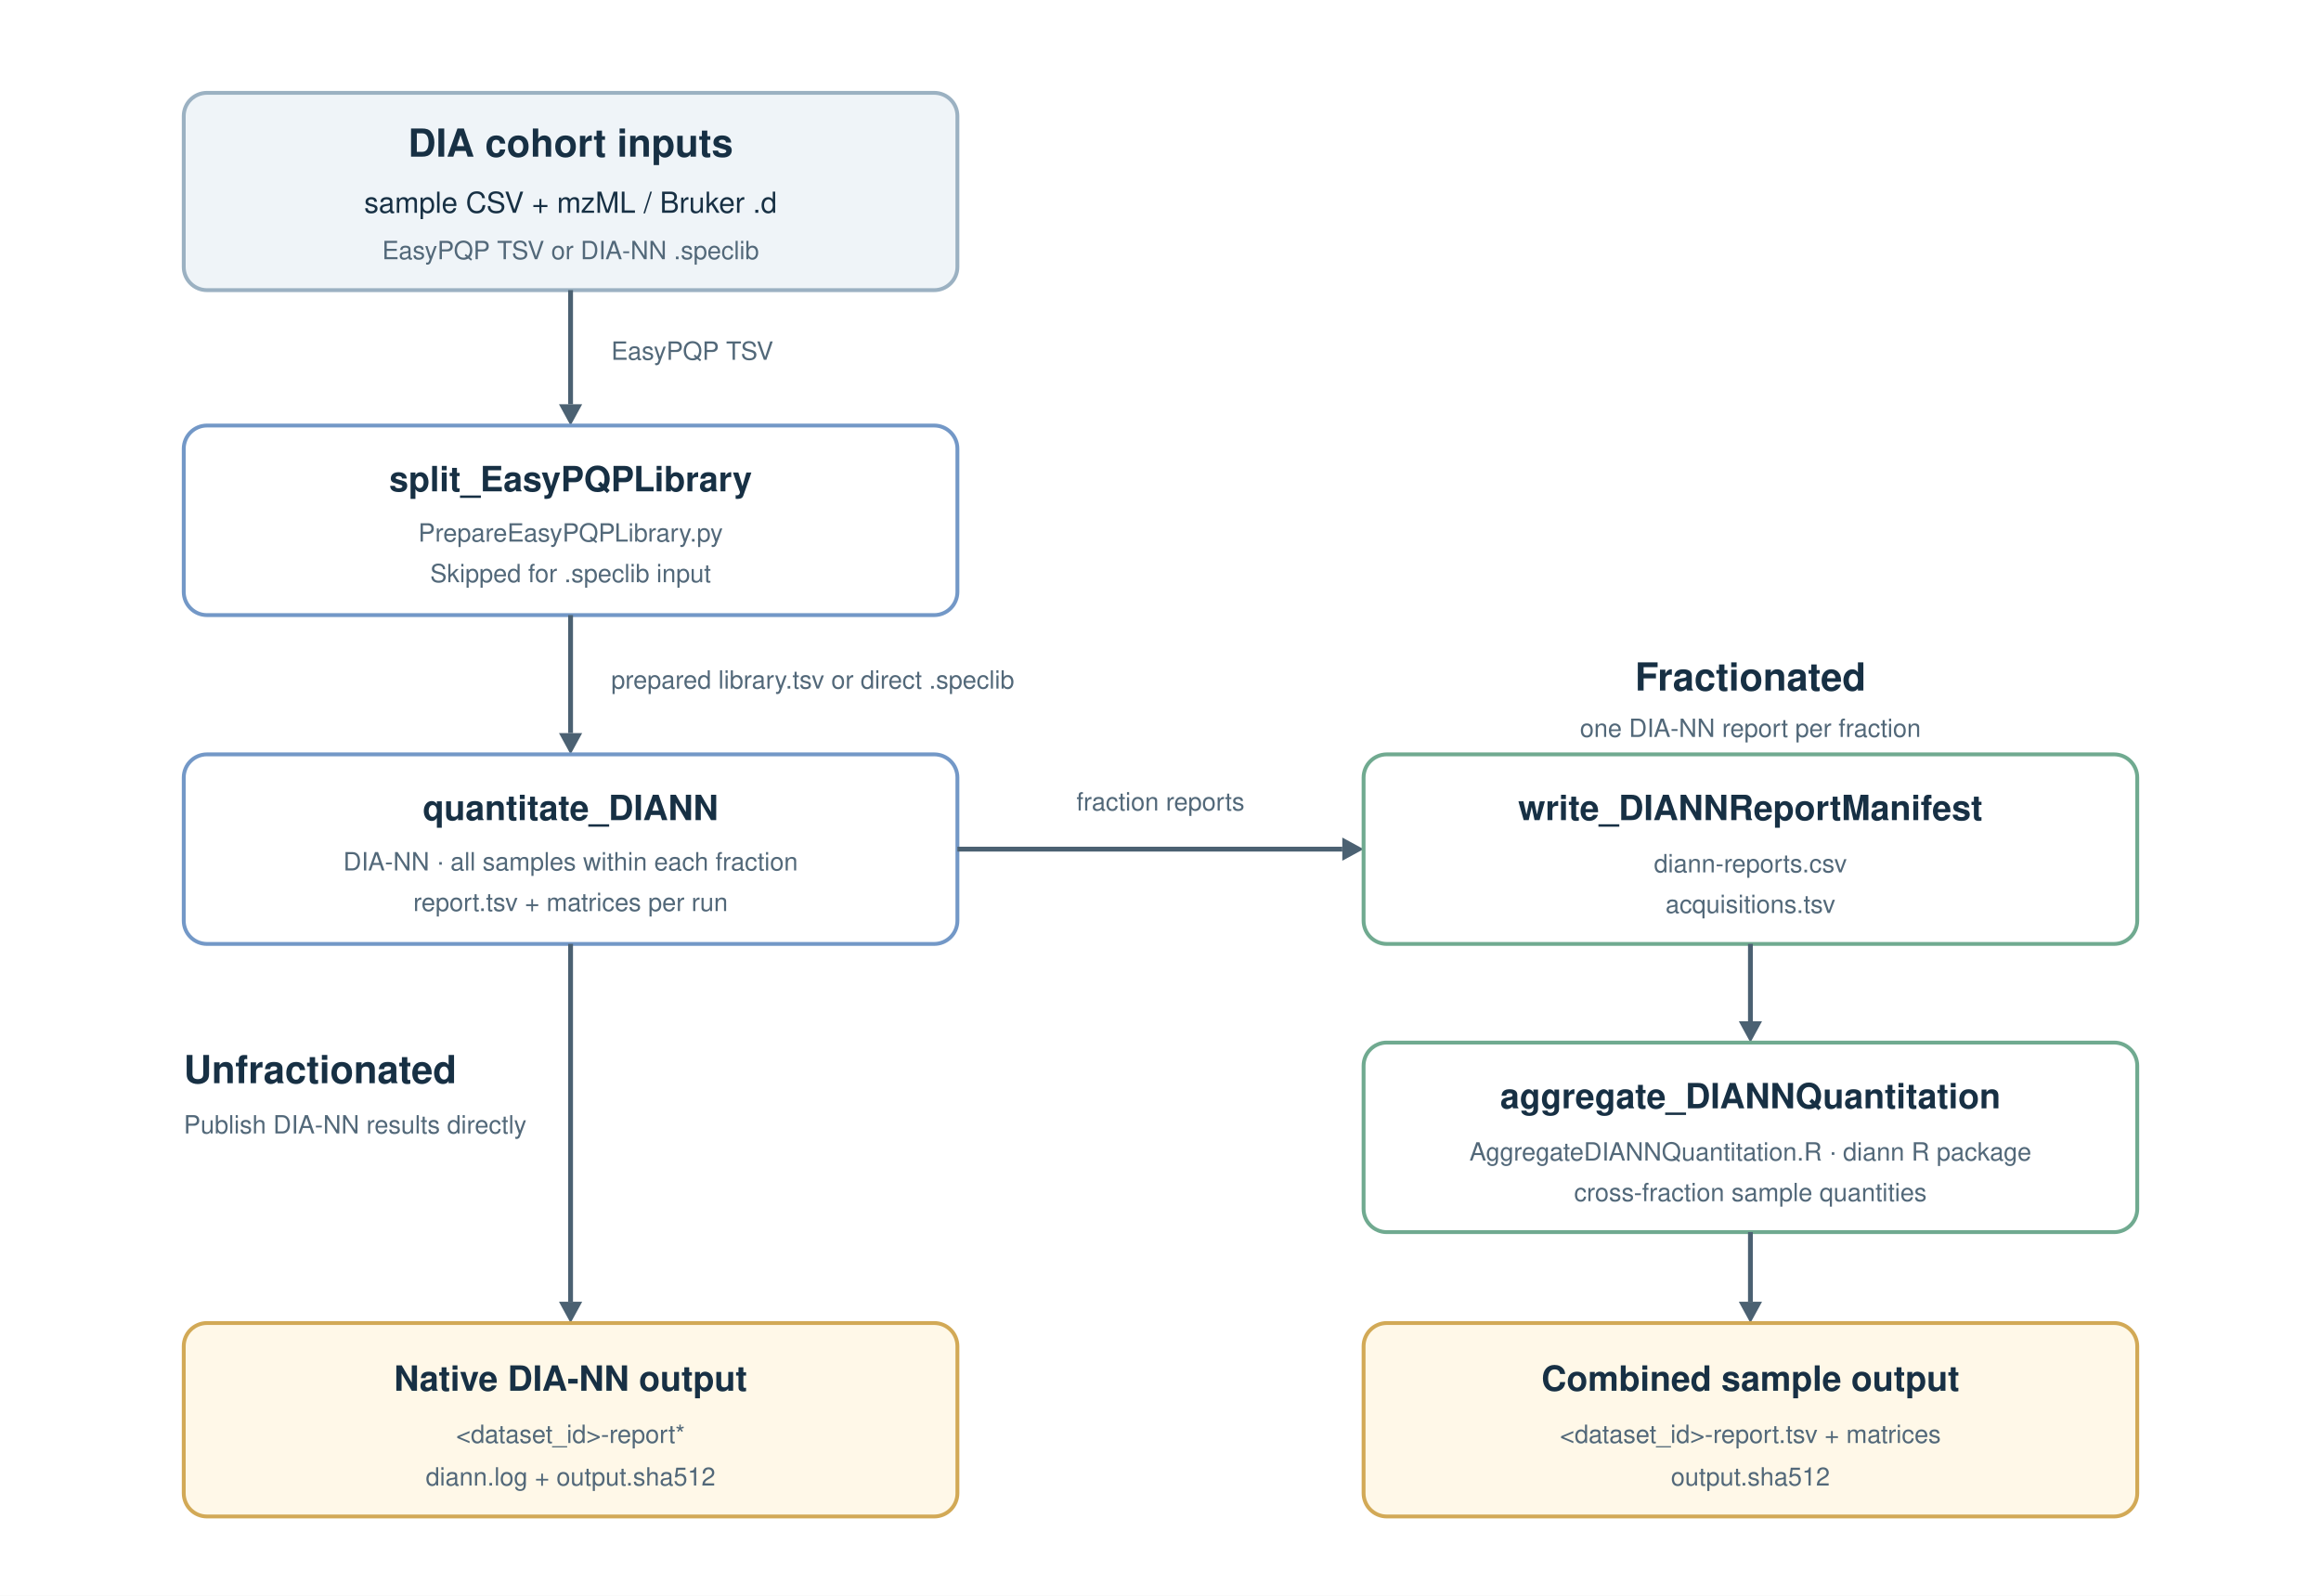
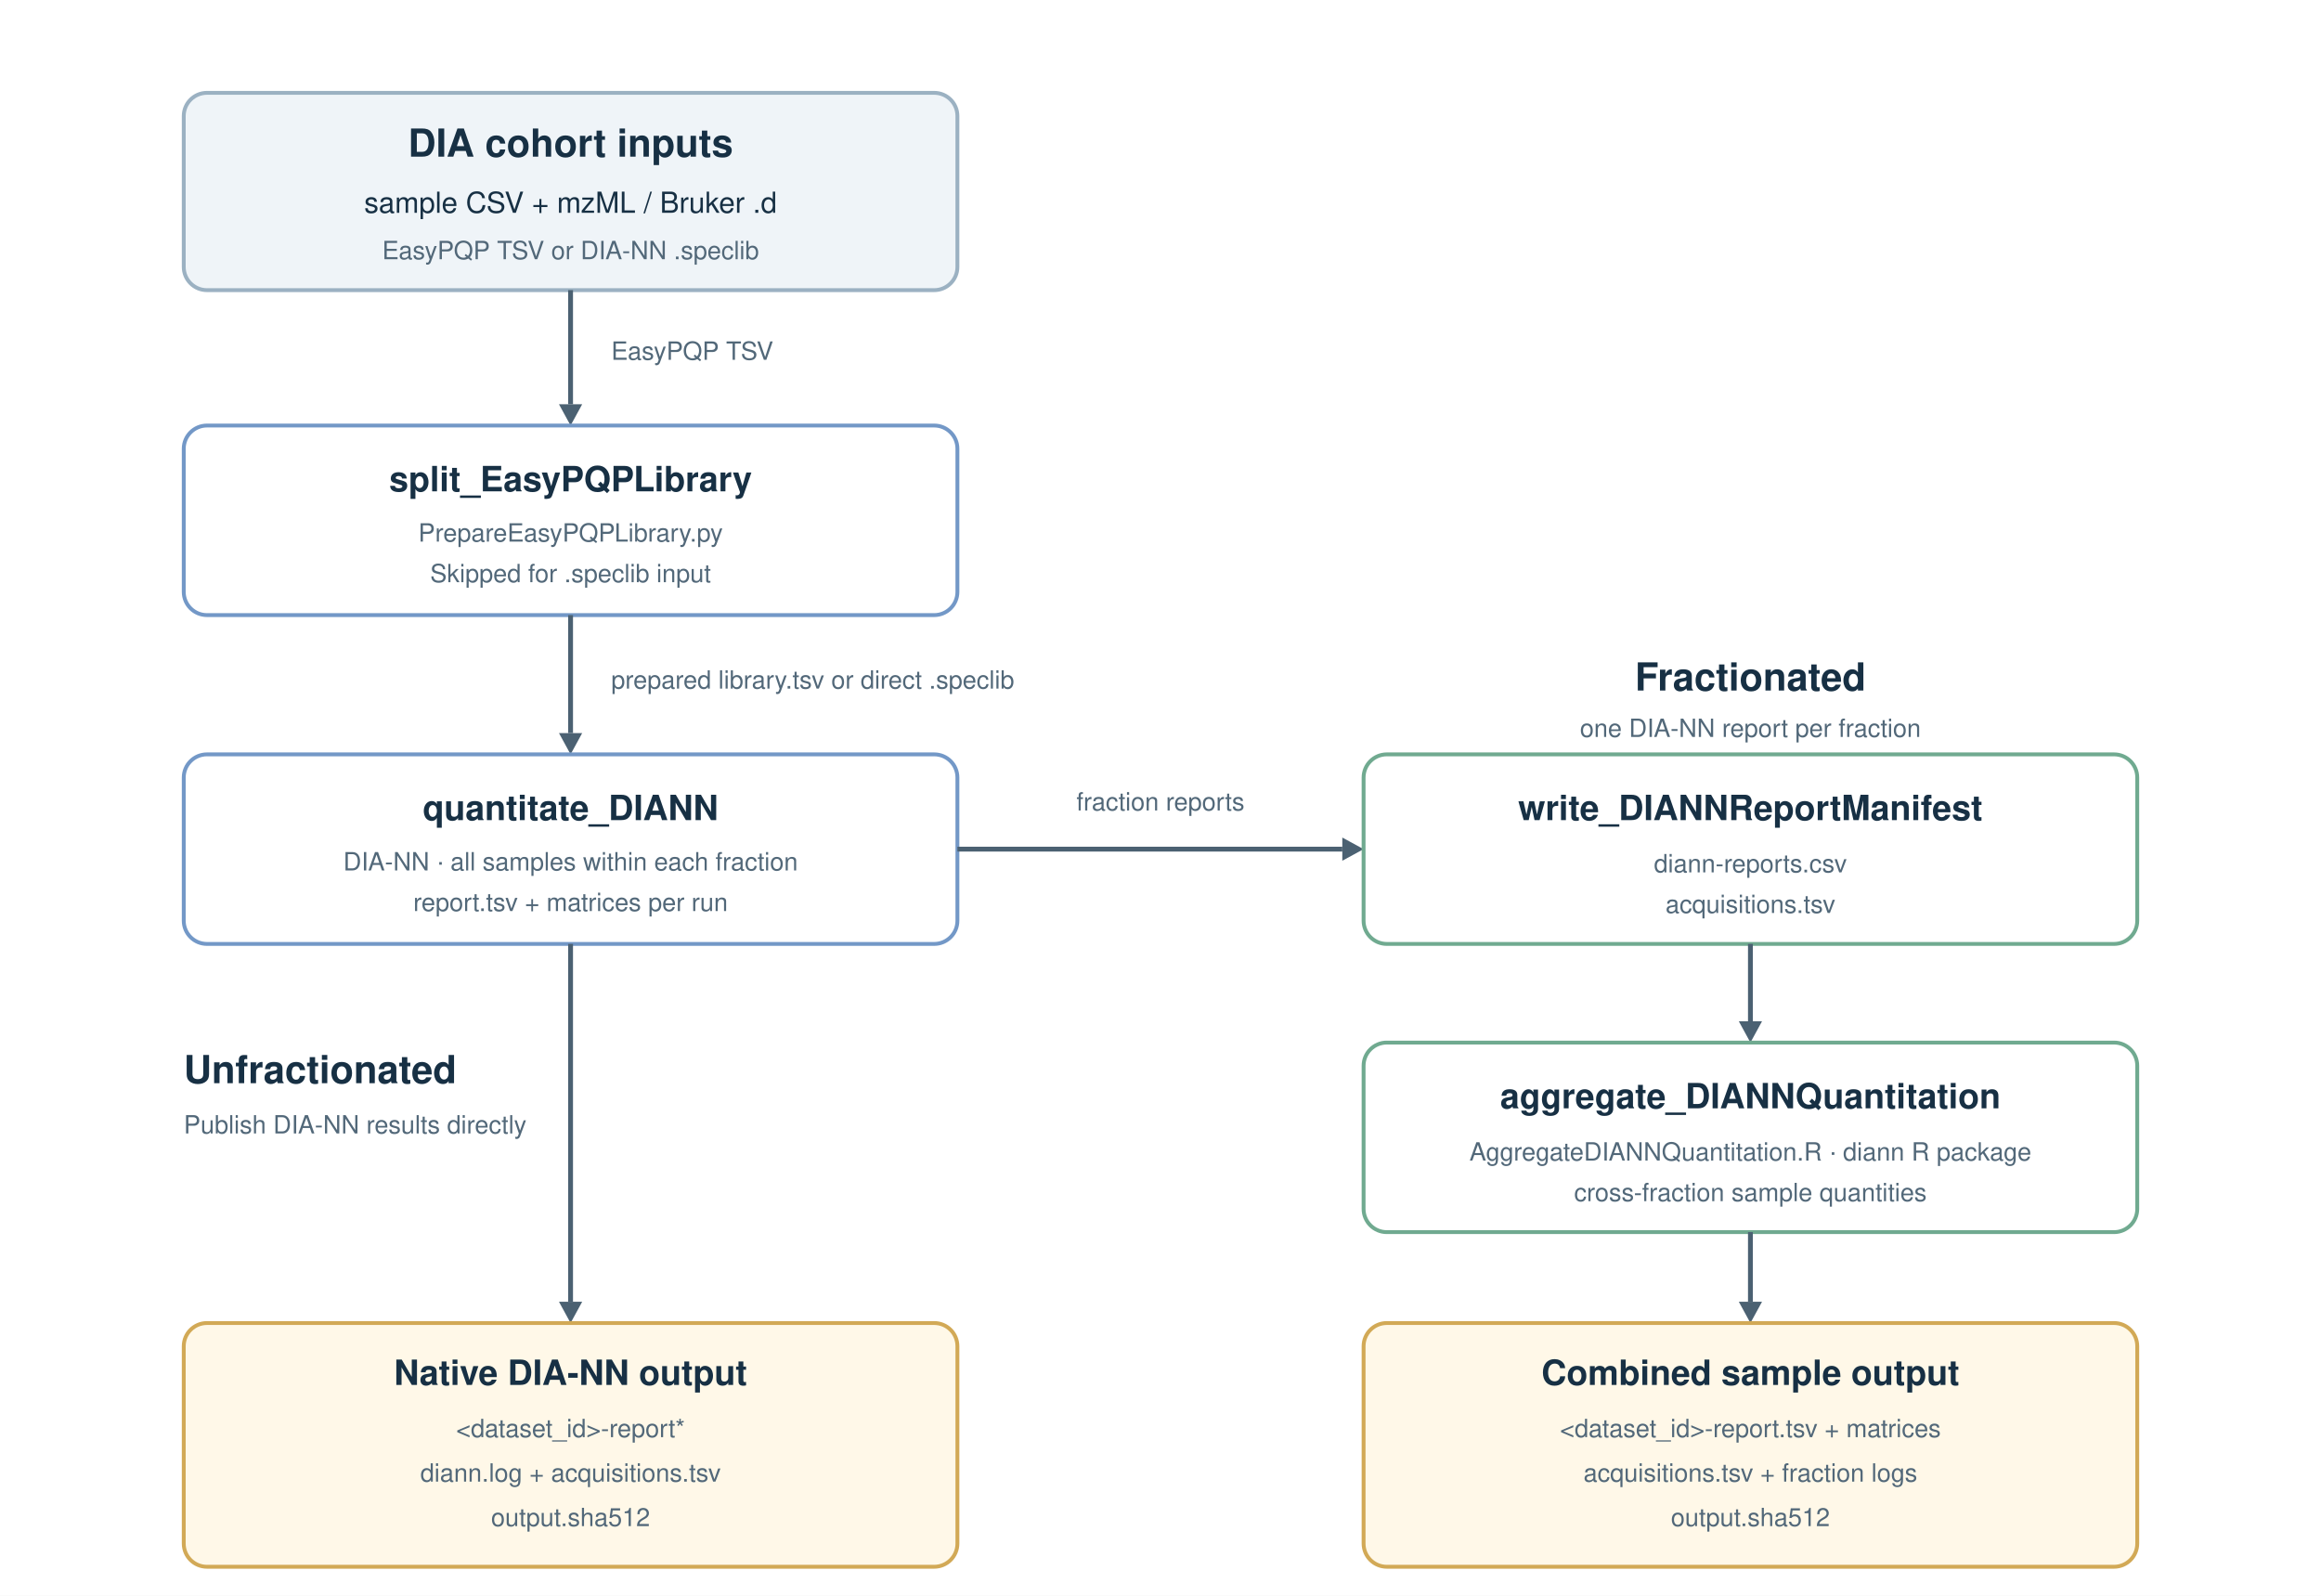
<svg xmlns="http://www.w3.org/2000/svg" width="1200" height="825" viewBox="0 0 1200 825" role="img" aria-labelledby="title description">
  <defs>
    <style>
      .heading { font-family: Helvetica, Arial, sans-serif; font-size: 20px; font-weight: 700; fill: #173044; }
      .title { font-family: Helvetica, Arial, sans-serif; font-size: 18px; font-weight: 700; fill: #173044; }
      .body { font-family: Helvetica, Arial, sans-serif; font-size: 15px; fill: #173044; }
      .small { font-family: Helvetica, Arial, sans-serif; font-size: 13px; fill: #526879; }
      .center { text-anchor: middle; }
      .line { fill: none; stroke: #4b6172; stroke-width: 2.5; }
      .arrowhead { fill: #4b6172; }
      .input { fill: #eff4f8; stroke: #9bb1c2; stroke-width: 2; }
      .process { fill: #fff; stroke: #7398c7; stroke-width: 2; }
      .fraction-process { fill: #fff; stroke: #70aa90; stroke-width: 2; }
      .output { fill: #fff8e8; stroke: #d2a956; stroke-width: 2; }
    </style>
  </defs>
  <rect width="1200" height="825" fill="#fff" />
  <rect class="input" x="95" y="48" width="400" height="102" rx="12" />
  <text class="heading center" x="295" y="81">DIA cohort inputs</text>
  <text class="body center" x="295" y="110">sample CSV + mzML / Bruker .d</text>
  <text class="small center" x="295" y="134">EasyPQP TSV or DIA-NN .speclib</text>
  <path class="line" d="M 295 150 V 209" />
  <path class="arrowhead" d="M 295 220 L 289 209 H 301 Z" />
  <text class="small" x="316" y="186">EasyPQP TSV</text>
  <rect class="process" x="95" y="220" width="400" height="98" rx="12" />
  <text class="title center" x="295" y="254">split_EasyPQPLibrary</text>
  <text class="small center" x="295" y="280">PrepareEasyPQPLibrary.py</text>
  <text class="small center" x="295" y="301">Skipped for .speclib input</text>
  <path class="line" d="M 295 318 V 379" />
  <path class="arrowhead" d="M 295 390 L 289 379 H 301 Z" />
  <text class="small" x="316" y="356">prepared library.tsv or direct .speclib</text>
  <rect class="process" x="95" y="390" width="400" height="98" rx="12" />
  <text class="title center" x="295" y="424">quantitate_DIANN</text>
  <text class="small center" x="295" y="450">DIA-NN · all samples within each fraction</text>
  <text class="small center" x="295" y="471">report.tsv + matrices per run</text>
  <path class="line" d="M 295 488 V 673" />
  <path class="arrowhead" d="M 295 684 L 289 673 H 301 Z" />
  <text class="heading" x="95" y="560">Unfractionated</text>
  <text class="small" x="95" y="586">Publish DIA-NN results directly</text>
  <path class="line" d="M 495 439 H 694" />
  <path class="arrowhead" d="M 705 439 L 694 433 V 445 Z" />
  <text class="heading center" x="905" y="357">Fractionated</text>
  <text class="small center" x="905" y="381">one DIA-NN report per fraction</text>
  <text class="small center" x="600" y="419">fraction reports</text>
  <rect class="fraction-process" x="705" y="390" width="400" height="98" rx="12" />
  <text class="title center" x="905" y="424">write_DIANNReportManifest</text>
  <text class="small center" x="905" y="451">diann-reports.csv</text>
  <text class="small center" x="905" y="472">acquisitions.tsv</text>
  <path class="line" d="M 905 488 V 528" />
  <path class="arrowhead" d="M 905 539 L 899 528 H 911 Z" />
  <rect class="fraction-process" x="705" y="539" width="400" height="98" rx="12" />
  <text class="title center" x="905" y="573">aggregate_DIANNQuantitation</text>
  <text class="small center" x="905" y="600">AggregateDIANNQuantitation.R · diann R package</text>
  <text class="small center" x="905" y="621">cross-fraction sample quantities</text>
  <path class="line" d="M 905 637 V 673" />
  <path class="arrowhead" d="M 905 684 L 899 673 H 911 Z" />
-   <rect class="output" x="95" y="684" width="400" height="100" rx="12" />
-   <text class="title center" x="295" y="719">Native DIA-NN output</text>
-   <text class="small center" x="295" y="746">&lt;dataset_id&gt;-report*</text>
-   <text class="small center" x="295" y="768">diann.log + output.sha512</text>
-   <rect class="output" x="705" y="684" width="400" height="100" rx="12" />
-   <text class="title center" x="905" y="719">Combined sample output</text>
-   <text class="small center" x="905" y="746">&lt;dataset_id&gt;-report.tsv + matrices</text>
-   <text class="small center" x="905" y="768">output.sha512</text>
+   <rect class="output" x="95" y="684" width="400" height="126" rx="12" />
+   <text class="title center" x="295" y="716">Native DIA-NN output</text>
+   <text class="small center" x="295" y="743">&lt;dataset_id&gt;-report*</text>
+   <text class="small center" x="295" y="766">diann.log + acquisitions.tsv</text>
+   <text class="small center" x="295" y="789">output.sha512</text>
+   <rect class="output" x="705" y="684" width="400" height="126" rx="12" />
+   <text class="title center" x="905" y="716">Combined sample output</text>
+   <text class="small center" x="905" y="743">&lt;dataset_id&gt;-report.tsv + matrices</text>
+   <text class="small center" x="905" y="766">acquisitions.tsv + fraction logs</text>
+   <text class="small center" x="905" y="789">output.sha512</text>
</svg>
